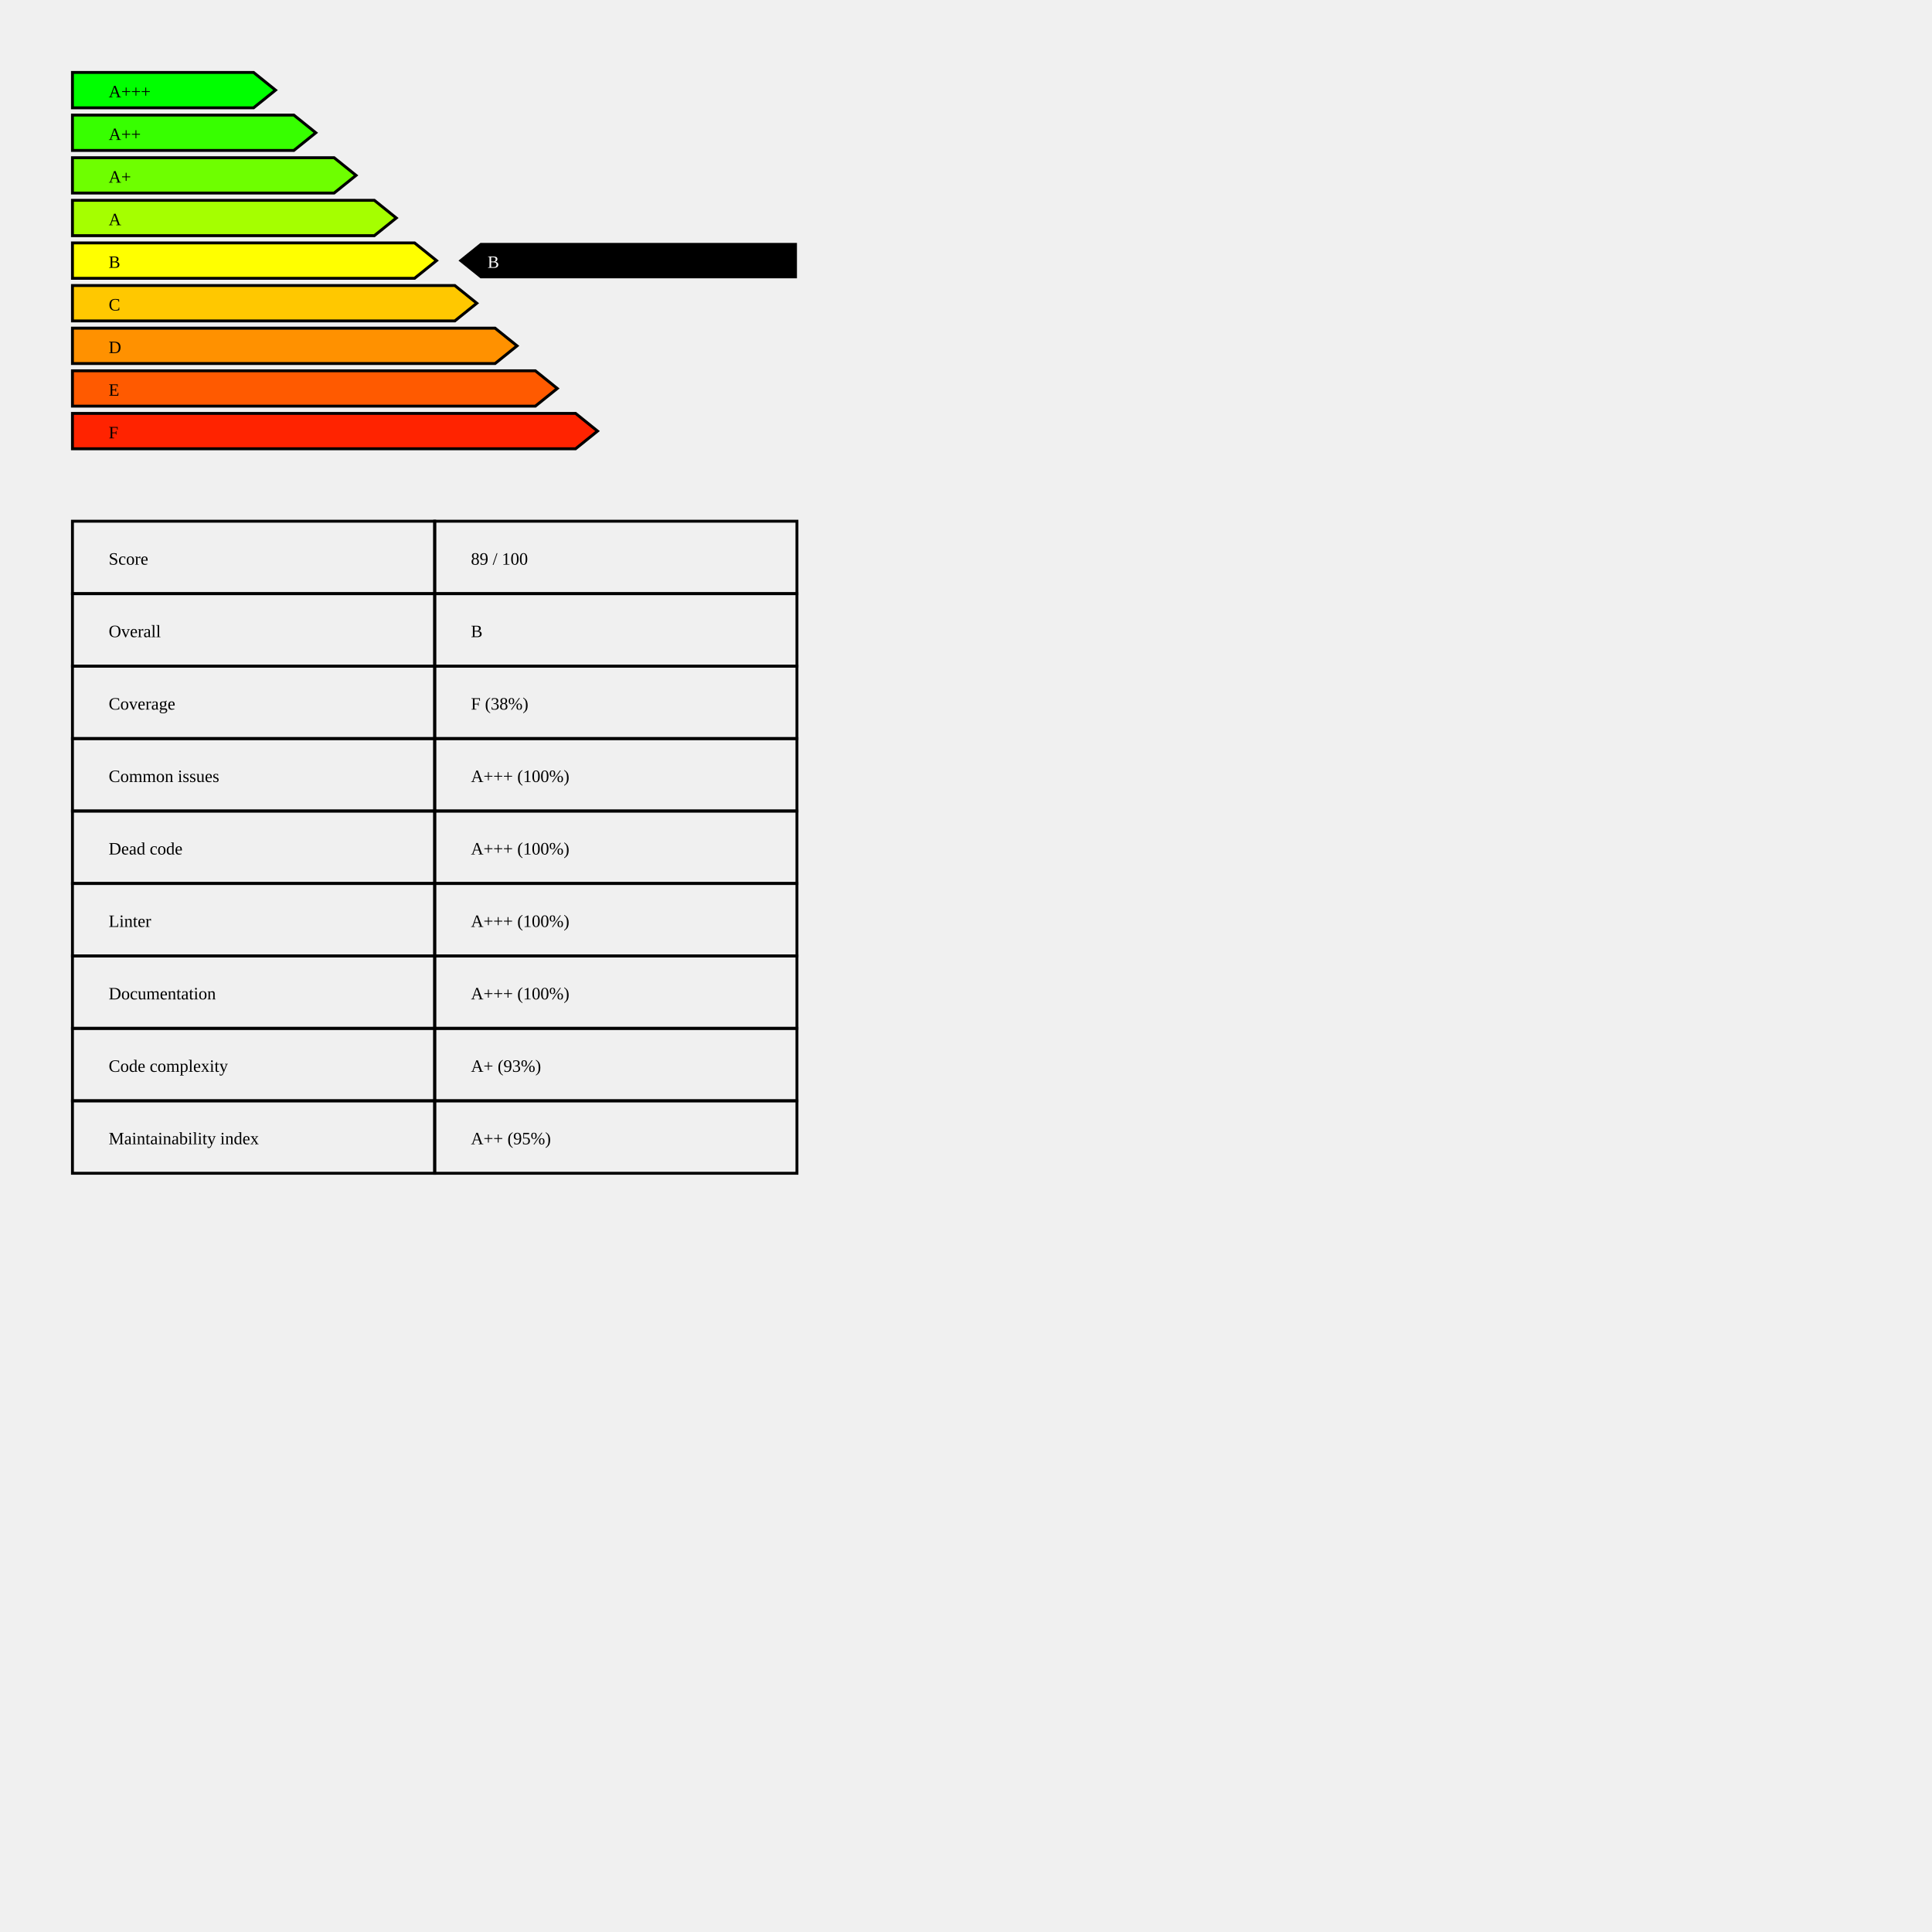
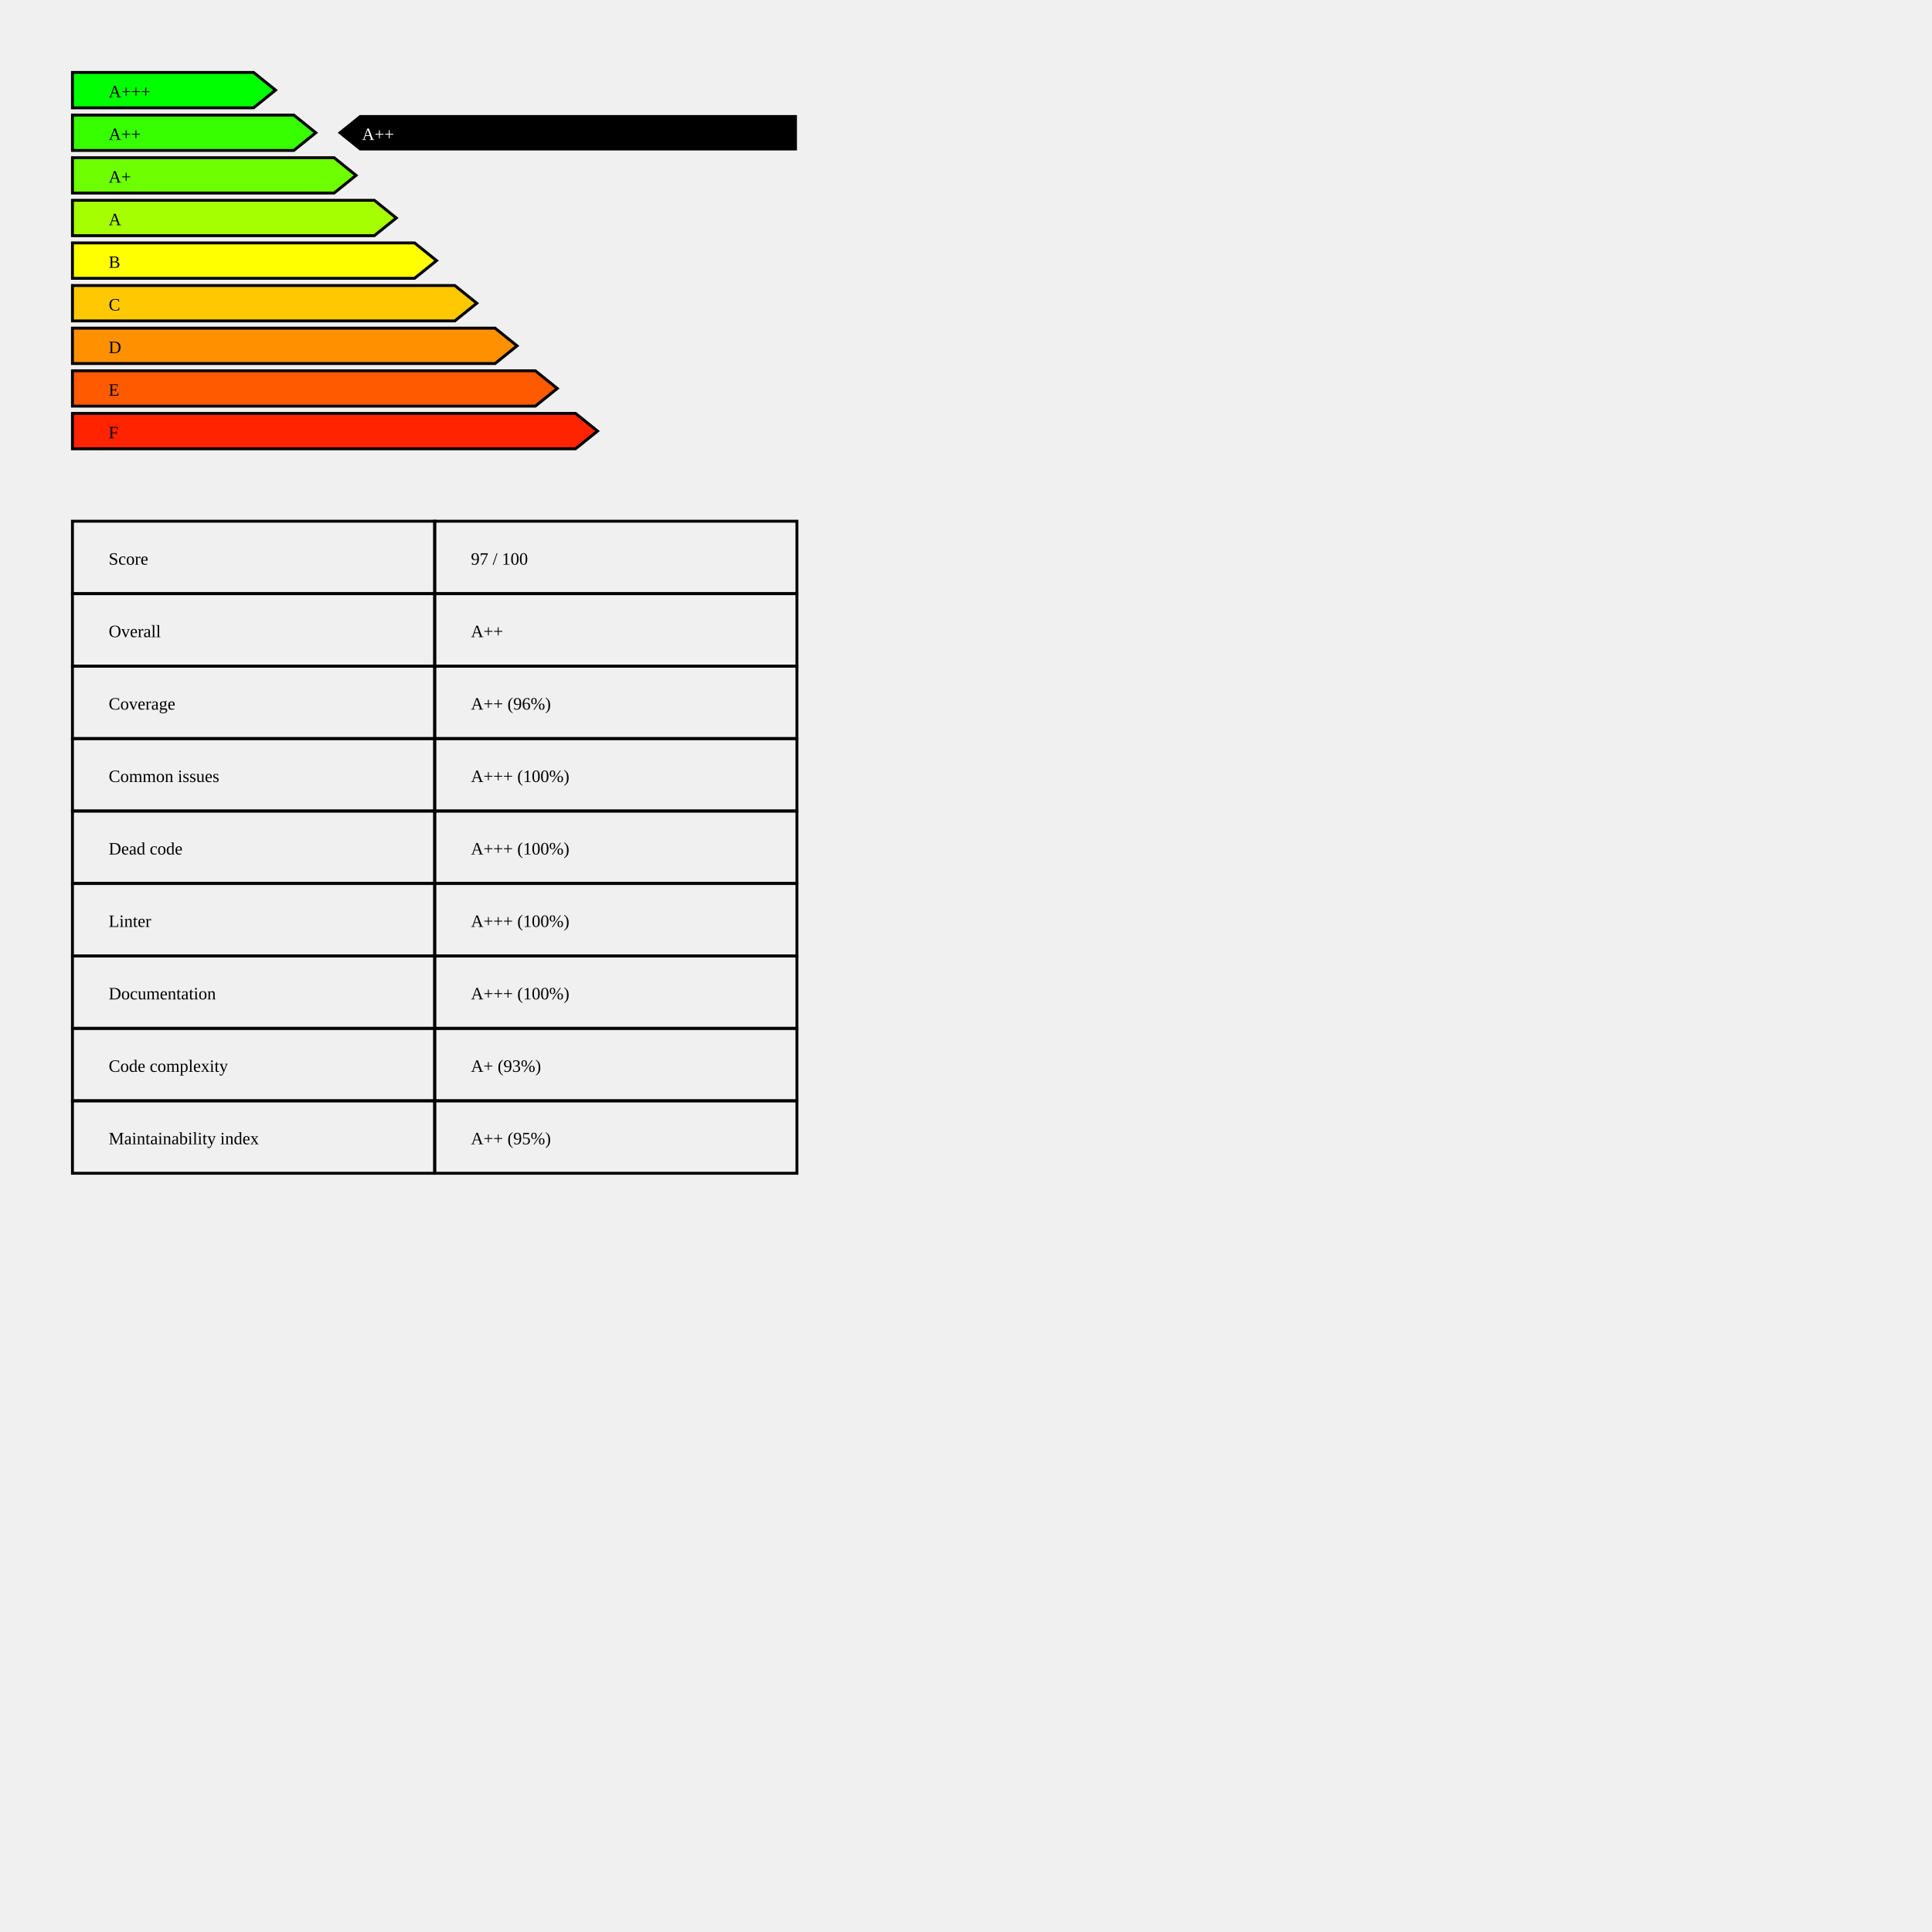
<svg xmlns="http://www.w3.org/2000/svg" baseProfile="full" height="1000pt" version="1.1" width="1000pt">
  <defs />
  <polygon points="50,50.0 175.0,50.0 190.152,62.206 175.0,74.412 50,74.412 50,50.0" style="fill:rgb(0 255 0);stroke:black;stroke-width:2;" />
  <text x="75.0" y="67.206">A+++</text>
  <polygon points="50,79.412 202.778,79.412 217.929,91.618 202.778,103.824 50,103.824 50,79.412" style="fill:rgb(55 255 0);stroke:black;stroke-width:2;" />
  <text x="75.0" y="96.618">A++</text>
  <polygon points="50,108.824 230.556,108.824 245.707,121.029 230.556,133.235 50,133.235 50,108.824" style="fill:rgb(110 255 0);stroke:black;stroke-width:2;" />
  <text x="75.0" y="126.029">A+</text>
  <polygon points="50,138.235 258.333,138.235 273.485,150.441 258.333,162.647 50,162.647 50,138.235" style="fill:rgb(165 255 0);stroke:black;stroke-width:2;" />
  <text x="75.0" y="155.441">A</text>
  <polygon points="50,167.647 286.111,167.647 301.263,179.853 286.111,192.059 50,192.059 50,167.647" style="fill:rgb(255 255 0);stroke:black;stroke-width:2;" />
  <text x="75.0" y="184.853">B</text>
  <polygon points="50,197.059 313.889,197.059 329.04,209.265 313.889,221.471 50,221.471 50,197.059" style="fill:rgb(255 200 0);stroke:black;stroke-width:2;" />
  <text x="75.0" y="214.265">C</text>
  <polygon points="50,226.471 341.667,226.471 356.818,238.676 341.667,250.882 50,250.882 50,226.471" style="fill:rgb(255 145 0);stroke:black;stroke-width:2;" />
  <text x="75.0" y="243.676">D</text>
  <polygon points="50,255.882 369.444,255.882 384.596,268.088 369.444,280.294 50,280.294 50,255.882" style="fill:rgb(255 90 0);stroke:black;stroke-width:2;" />
  <text x="75.0" y="273.088">E</text>
  <polygon points="50,285.294 397.222,285.294 412.374,297.5 397.222,309.706 50,309.706 50,285.294" style="fill:rgb(255 35 0);stroke:black;stroke-width:2;" />
  <text x="75.0" y="302.5">F</text>
-   <polygon points="331.566,167.647 316.414,179.853 331.566,192.059 550,192.059 550,167.647" style="fill:black;" />
-   <text fill="white" x="336.465" y="184.853">B</text>
+   <polygon points="248.232,79.412 233.081,91.618 248.232,103.824 550,103.824 550,79.412" style="fill:black;" />
+   <text fill="white" x="249.798" y="96.618">A++</text>
  <text x="75.0" y="389.706">Score</text>
-   <text x="325.0" y="389.706">89 / 100</text>
+   <text x="325.0" y="389.706">97 / 100</text>
  <polygon points="50,359.706 300,359.706 300,409.706 50,409.706 50,359.706" style="fill:none; stroke:black;stroke-width:2;" />
  <polygon points="300,359.706 550,359.706 550,409.706 300,409.706 300,359.706" style="fill:none; stroke:black;stroke-width:2;" />
  <text x="75.0" y="439.706">Overall</text>
-   <text x="325.0" y="439.706">B</text>
+   <text x="325.0" y="439.706">A++</text>
  <polygon points="50,409.706 300,409.706 300,459.706 50,459.706 50,409.706" style="fill:none; stroke:black;stroke-width:2;" />
  <polygon points="300,409.706 550,409.706 550,459.706 300,459.706 300,409.706" style="fill:none; stroke:black;stroke-width:2;" />
  <text x="75.0" y="489.706">Coverage</text>
-   <text x="325.0" y="489.706">F  (38%)</text>
+   <text x="325.0" y="489.706">A++  (96%)</text>
  <polygon points="50,459.706 300,459.706 300,509.706 50,509.706 50,459.706" style="fill:none; stroke:black;stroke-width:2;" />
  <polygon points="300,459.706 550,459.706 550,509.706 300,509.706 300,459.706" style="fill:none; stroke:black;stroke-width:2;" />
  <text x="75.0" y="539.706">Common issues</text>
  <text x="325.0" y="539.706">A+++  (100%)</text>
  <polygon points="50,509.706 300,509.706 300,559.706 50,559.706 50,509.706" style="fill:none; stroke:black;stroke-width:2;" />
  <polygon points="300,509.706 550,509.706 550,559.706 300,559.706 300,509.706" style="fill:none; stroke:black;stroke-width:2;" />
  <text x="75.0" y="589.706">Dead code</text>
  <text x="325.0" y="589.706">A+++  (100%)</text>
  <polygon points="50,559.706 300,559.706 300,609.706 50,609.706 50,559.706" style="fill:none; stroke:black;stroke-width:2;" />
  <polygon points="300,559.706 550,559.706 550,609.706 300,609.706 300,559.706" style="fill:none; stroke:black;stroke-width:2;" />
  <text x="75.0" y="639.706">Linter</text>
  <text x="325.0" y="639.706">A+++  (100%)</text>
  <polygon points="50,609.706 300,609.706 300,659.706 50,659.706 50,609.706" style="fill:none; stroke:black;stroke-width:2;" />
  <polygon points="300,609.706 550,609.706 550,659.706 300,659.706 300,609.706" style="fill:none; stroke:black;stroke-width:2;" />
  <text x="75.0" y="689.706">Documentation</text>
  <text x="325.0" y="689.706">A+++  (100%)</text>
  <polygon points="50,659.706 300,659.706 300,709.706 50,709.706 50,659.706" style="fill:none; stroke:black;stroke-width:2;" />
  <polygon points="300,659.706 550,659.706 550,709.706 300,709.706 300,659.706" style="fill:none; stroke:black;stroke-width:2;" />
  <text x="75.0" y="739.706">Code complexity</text>
  <text x="325.0" y="739.706">A+  (93%)</text>
  <polygon points="50,709.706 300,709.706 300,759.706 50,759.706 50,709.706" style="fill:none; stroke:black;stroke-width:2;" />
  <polygon points="300,709.706 550,709.706 550,759.706 300,759.706 300,709.706" style="fill:none; stroke:black;stroke-width:2;" />
  <text x="75.0" y="789.706">Maintainability index</text>
  <text x="325.0" y="789.706">A++  (95%)</text>
  <polygon points="50,759.706 300,759.706 300,809.706 50,809.706 50,759.706" style="fill:none; stroke:black;stroke-width:2;" />
  <polygon points="300,759.706 550,759.706 550,809.706 300,809.706 300,759.706" style="fill:none; stroke:black;stroke-width:2;" />
</svg>
